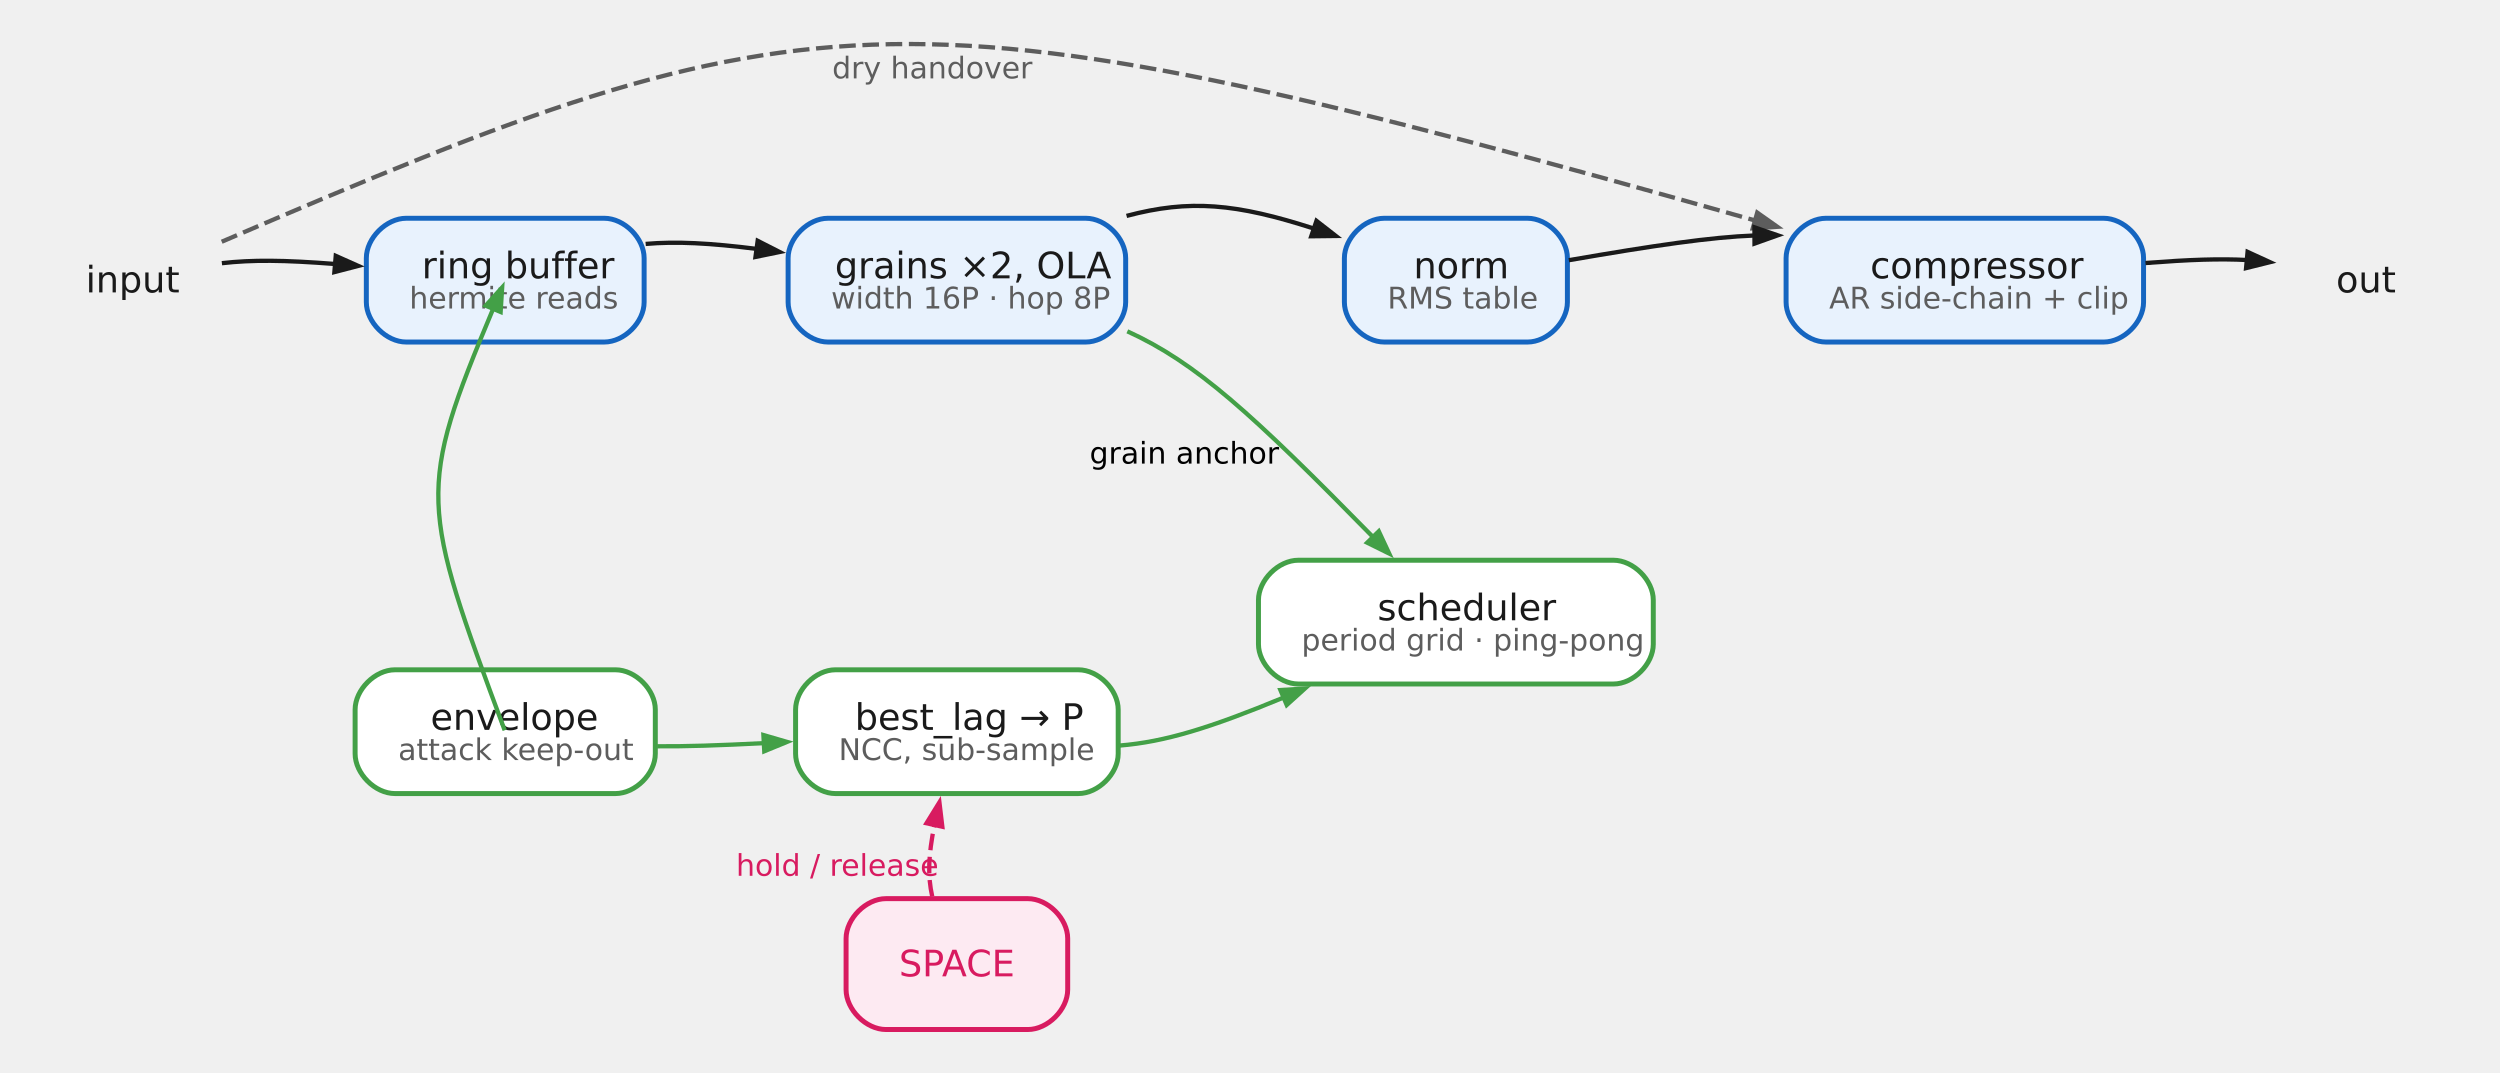
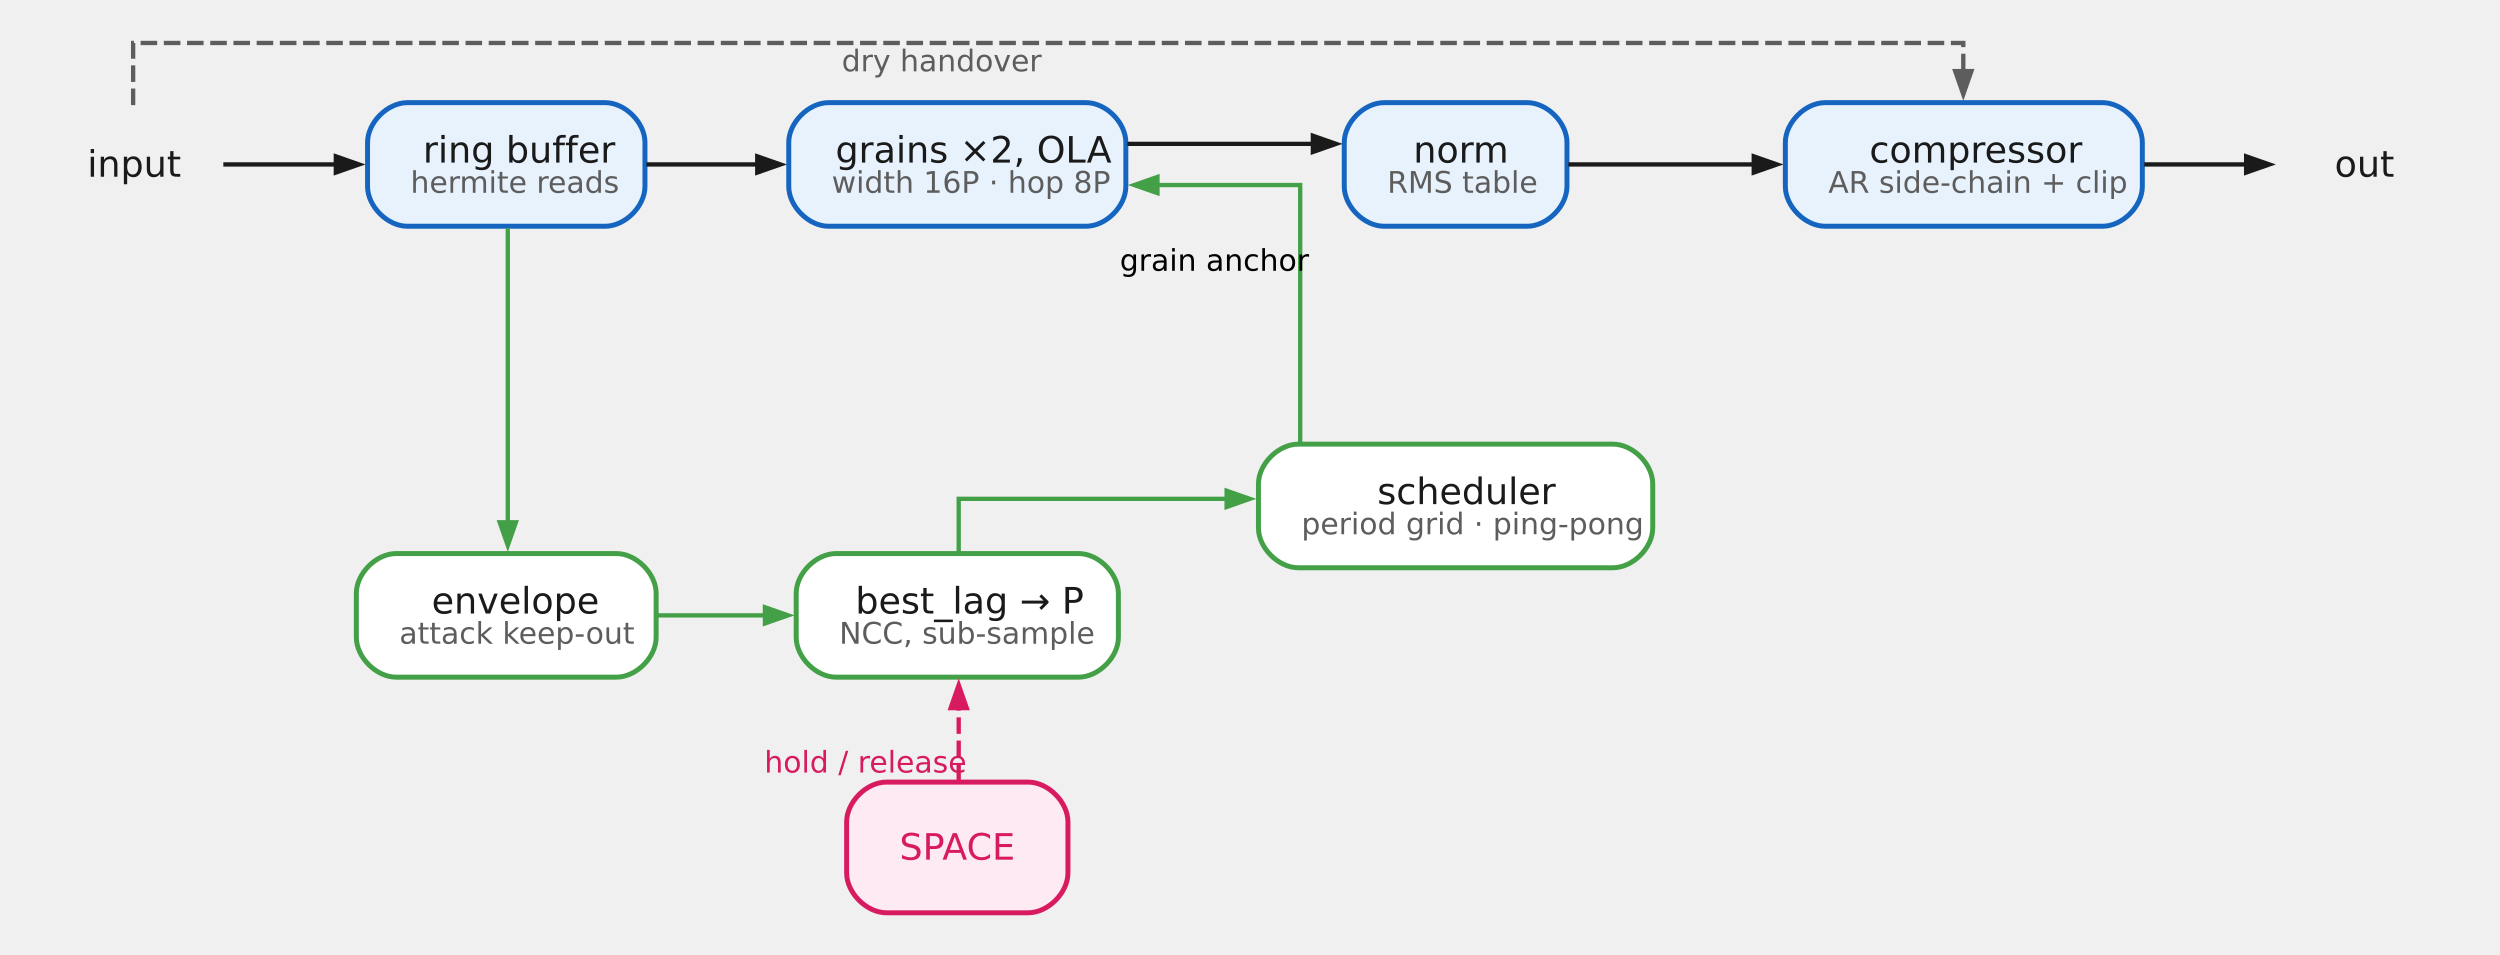
- <svg xmlns="http://www.w3.org/2000/svg" width="720" height="309" viewBox="0.00 0.00 753.00 323.00">
-   <g id="graph0" class="graph" transform="scale(1 1) rotate(0) translate(12.96 310.01)">
+ <svg xmlns="http://www.w3.org/2000/svg" width="720" height="275" viewBox="0.00 0.00 753.00 288.00">
+   <g id="graph0" class="graph" transform="scale(1 1) rotate(0) translate(12.96 275.31)">
    <g id="node1" class="node">
      <text xml:space="preserve" text-anchor="middle" x="27" y="-222.01" font-family="DejaVu Sans, Verdana, sans-serif" font-size="11.00" fill="#1a1a1a">input</text>
    </g>
    <g id="node2" class="node">
      <path fill="#e8f2fd" stroke="#1565c0" stroke-width="1.5" d="M169.05,-244.35C169.05,-244.35 109.38,-244.35 109.38,-244.35 103.38,-244.35 97.38,-238.35 97.38,-232.35 97.38,-232.35 97.38,-219.07 97.38,-219.07 97.38,-213.07 103.38,-207.07 109.38,-207.07 109.38,-207.07 169.05,-207.07 169.05,-207.07 175.05,-207.07 181.05,-213.07 181.05,-219.07 181.05,-219.07 181.05,-232.35 181.05,-232.35 181.05,-238.35 175.05,-244.35 169.05,-244.35" />
      <text xml:space="preserve" text-anchor="start" x="114.09" y="-226.26" font-family="DejaVu Sans, Verdana, sans-serif" font-size="11.00" fill="#1a1a1a">ring buffer</text>
      <text xml:space="preserve" text-anchor="start" x="110.34" y="-217.16" font-family="DejaVu Sans, Verdana, sans-serif" font-size="9.00" fill="#5d5d5d">hermite reads</text>
    </g>
    <g id="edge1" class="edge">
-       <path fill="none" stroke="#1a1a1a" stroke-width="1.3" d="M53.87,-230.82C63.03,-231.86 72.38,-231.78 88.08,-230.57" />
-       <polygon fill="#1a1a1a" stroke="#1a1a1a" stroke-width="1.3" points="88.17,-233.02 94.94,-230 87.76,-228.14 88.17,-233.02" />
+       <path fill="none" stroke="#1a1a1a" stroke-width="1.3" d="M53.88,-225.71C53.88,-225.71 87.81,-225.71 87.81,-225.71" />
+       <polygon fill="#1a1a1a" stroke="#1a1a1a" stroke-width="1.3" points="87.81,-228.16 94.81,-225.71 87.81,-223.26 87.81,-228.16" />
    </g>
    <g id="node5" class="node">
      <path fill="#e8f2fd" stroke="#1565c0" stroke-width="1.5" d="M620.68,-244.35C620.68,-244.35 537.01,-244.35 537.01,-244.35 531.01,-244.35 525.01,-238.35 525.01,-232.35 525.01,-232.35 525.01,-219.07 525.01,-219.07 525.01,-213.07 531.01,-207.07 537.01,-207.07 537.01,-207.07 620.68,-207.07 620.68,-207.07 626.68,-207.07 632.68,-213.07 632.68,-219.07 632.68,-219.07 632.68,-232.35 632.68,-232.35 632.68,-238.35 626.68,-244.35 620.68,-244.35" />
      <text xml:space="preserve" text-anchor="start" x="550.35" y="-226.26" font-family="DejaVu Sans, Verdana, sans-serif" font-size="11.00" fill="#1a1a1a">compressor</text>
      <text xml:space="preserve" text-anchor="start" x="537.97" y="-217.16" font-family="DejaVu Sans, Verdana, sans-serif" font-size="9.00" fill="#5d5d5d">AR side-chain + clip</text>
    </g>
    <g id="edge6" class="edge">
-       <path fill="none" stroke="#5d5d5d" stroke-width="1.3" stroke-dasharray="5,2" d="M53.82,-237.28C233.4,-314.5 257.76,-316.62 515.79,-243.65" />
-       <polygon fill="#5d5d5d" stroke="#5d5d5d" stroke-width="1.3" points="516.32,-246.05 522.38,-241.78 514.98,-241.33 516.32,-246.05" />
-       <text xml:space="preserve" text-anchor="middle" x="267.84" y="-286.48" font-family="DejaVu Sans, Verdana, sans-serif" font-size="9.00" fill="#5d5d5d">dry handover</text>
+       <path fill="none" stroke="#5d5d5d" stroke-width="1.3" stroke-dasharray="5,2" d="M26.68,-243.6C26.68,-252.9 26.68,-262.35 26.68,-262.35 26.68,-262.35 578.68,-262.35 578.68,-262.35 578.68,-262.35 578.68,-253.86 578.68,-253.86" />
+       <polygon fill="#5d5d5d" stroke="#5d5d5d" stroke-width="1.3" points="581.13,-253.86 578.68,-246.86 576.23,-253.86 581.13,-253.86" />
+       <text xml:space="preserve" text-anchor="middle" x="270.55" y="-253.8" font-family="DejaVu Sans, Verdana, sans-serif" font-size="9.00" fill="#5d5d5d">dry handover</text>
    </g>
    <g id="node3" class="node">
      <path fill="#e8f2fd" stroke="#1565c0" stroke-width="1.5" d="M314.09,-244.35C314.09,-244.35 236.42,-244.35 236.42,-244.35 230.42,-244.35 224.42,-238.35 224.42,-232.35 224.42,-232.35 224.42,-219.07 224.42,-219.07 224.42,-213.07 230.42,-207.07 236.42,-207.07 236.42,-207.07 314.09,-207.07 314.09,-207.07 320.09,-207.07 326.09,-213.07 326.09,-219.07 326.09,-219.07 326.09,-232.35 326.09,-232.35 326.09,-238.35 320.09,-244.35 314.09,-244.35" />
      <text xml:space="preserve" text-anchor="start" x="238.51" y="-226.26" font-family="DejaVu Sans, Verdana, sans-serif" font-size="11.00" fill="#1a1a1a">grains ×2, OLA</text>
      <text xml:space="preserve" text-anchor="start" x="237.38" y="-217.16" font-family="DejaVu Sans, Verdana, sans-serif" font-size="9.00" fill="#5d5d5d">width 16P · hop 8P</text>
    </g>
    <g id="edge2" class="edge">
-       <path fill="none" stroke="#1a1a1a" stroke-width="1.3" d="M181.51,-236.62C190.68,-237.42 200.76,-236.91 215.27,-235.08" />
-       <polygon fill="#1a1a1a" stroke="#1a1a1a" stroke-width="1.3" points="215.25,-237.56 221.86,-234.19 214.59,-232.7 215.25,-237.56" />
+       <path fill="none" stroke="#1a1a1a" stroke-width="1.3" d="M181.51,-225.71C181.51,-225.71 214.92,-225.71 214.92,-225.71" />
+       <polygon fill="#1a1a1a" stroke="#1a1a1a" stroke-width="1.3" points="214.92,-228.16 221.92,-225.71 214.92,-223.26 214.92,-228.16" />
    </g>
    <g id="node7" class="node">
      <path fill="white" stroke="#43a047" stroke-width="1.5" d="M172.42,-108.35C172.42,-108.35 106,-108.35 106,-108.35 100,-108.35 94,-102.35 94,-96.35 94,-96.35 94,-83.07 94,-83.07 94,-77.07 100,-71.07 106,-71.07 106,-71.07 172.42,-71.07 172.42,-71.07 178.42,-71.07 184.42,-77.07 184.42,-83.07 184.42,-83.07 184.42,-96.35 184.42,-96.35 184.42,-102.35 178.42,-108.35 172.42,-108.35" />
      <text xml:space="preserve" text-anchor="start" x="116.71" y="-90.26" font-family="DejaVu Sans, Verdana, sans-serif" font-size="11.00" fill="#1a1a1a">envelope</text>
      <text xml:space="preserve" text-anchor="start" x="106.96" y="-81.16" font-family="DejaVu Sans, Verdana, sans-serif" font-size="9.00" fill="#5d5d5d">attack keep-out</text>
    </g>
    <g id="edge7" class="edge">
-       <path fill="none" stroke="#43a047" stroke-width="1.3" d="M139.05,-90.13C113.6,-158.61 112.45,-161.92 135.62,-217.18" />
-       <polygon fill="#43a047" stroke="#43a047" stroke-width="1.3" points="133.32,-218.02 138.29,-223.52 137.83,-216.12 133.32,-218.02" />
+       <path fill="none" stroke="#43a047" stroke-width="1.3" d="M139.68,-206.51C139.68,-206.51 139.68,-117.78 139.68,-117.78" />
+       <polygon fill="#43a047" stroke="#43a047" stroke-width="1.3" points="142.13,-117.78 139.68,-110.78 137.23,-117.78 142.13,-117.78" />
    </g>
    <g id="node4" class="node">
      <path fill="#e8f2fd" stroke="#1565c0" stroke-width="1.5" d="M447.14,-244.35C447.14,-244.35 403.97,-244.35 403.97,-244.35 397.97,-244.35 391.97,-238.35 391.97,-232.35 391.97,-232.35 391.97,-219.07 391.97,-219.07 391.97,-213.07 397.97,-207.07 403.97,-207.07 403.97,-207.07 447.14,-207.07 447.14,-207.07 453.14,-207.07 459.14,-213.07 459.14,-219.07 459.14,-219.07 459.14,-232.35 459.14,-232.35 459.14,-238.35 453.14,-244.35 447.14,-244.35" />
      <text xml:space="preserve" text-anchor="start" x="412.8" y="-226.26" font-family="DejaVu Sans, Verdana, sans-serif" font-size="11.00" fill="#1a1a1a">norm</text>
      <text xml:space="preserve" text-anchor="start" x="404.93" y="-217.16" font-family="DejaVu Sans, Verdana, sans-serif" font-size="9.00" fill="#5d5d5d">RMS table</text>
    </g>
    <g id="edge3" class="edge">
-       <path fill="none" stroke="#1a1a1a" stroke-width="1.3" d="M326.36,-245.06C345.37,-250.11 359.32,-248.83 382.89,-241.21" />
-       <polygon fill="#1a1a1a" stroke="#1a1a1a" stroke-width="1.3" points="383.56,-243.57 389.41,-239.02 381.99,-238.93 383.56,-243.57" />
+       <path fill="none" stroke="#1a1a1a" stroke-width="1.3" d="M326.56,-231.92C326.56,-231.92 382.5,-231.92 382.5,-231.92" />
+       <polygon fill="#1a1a1a" stroke="#1a1a1a" stroke-width="1.3" points="382.5,-234.37 389.5,-231.92 382.5,-229.47 382.5,-234.37" />
    </g>
    <g id="edge4" class="edge">
-       <path fill="none" stroke="#1a1a1a" stroke-width="1.3" d="M459.58,-231.72C485.34,-236.17 502.19,-238.66 515.63,-239.17" />
-       <polygon fill="#1a1a1a" stroke="#1a1a1a" stroke-width="1.3" points="515.48,-241.62 522.49,-239.21 515.5,-236.72 515.48,-241.62" />
+       <path fill="none" stroke="#1a1a1a" stroke-width="1.3" d="M459.57,-225.71C459.57,-225.71 515.48,-225.71 515.48,-225.71" />
+       <polygon fill="#1a1a1a" stroke="#1a1a1a" stroke-width="1.3" points="515.48,-228.16 522.48,-225.71 515.48,-223.26 515.48,-228.16" />
    </g>
    <g id="node6" class="node">
      <text xml:space="preserve" text-anchor="middle" x="699.68" y="-222.01" font-family="DejaVu Sans, Verdana, sans-serif" font-size="11.00" fill="#1a1a1a">out</text>
    </g>
    <g id="edge5" class="edge">
-       <path fill="none" stroke="#1a1a1a" stroke-width="1.3" d="M633.26,-230.87C646.65,-231.91 655.79,-232.21 663.87,-231.77" />
-       <polygon fill="#1a1a1a" stroke="#1a1a1a" stroke-width="1.3" points="664.01,-234.22 670.75,-231.13 663.56,-229.34 664.01,-234.22" />
+       <path fill="none" stroke="#1a1a1a" stroke-width="1.3" d="M633.25,-225.71C633.25,-225.71 663.99,-225.71 663.99,-225.71" />
+       <polygon fill="#1a1a1a" stroke="#1a1a1a" stroke-width="1.3" points="663.99,-228.16 670.99,-225.71 663.99,-223.26 663.99,-228.16" />
    </g>
    <g id="node8" class="node">
      <path fill="white" stroke="#43a047" stroke-width="1.5" d="M311.84,-108.35C311.84,-108.35 238.67,-108.35 238.67,-108.35 232.67,-108.35 226.67,-102.35 226.67,-96.35 226.67,-96.35 226.67,-83.07 226.67,-83.07 226.67,-77.07 232.67,-71.07 238.67,-71.07 238.67,-71.07 311.84,-71.07 311.84,-71.07 317.84,-71.07 323.84,-77.07 323.84,-83.07 323.84,-83.07 323.84,-96.35 323.84,-96.35 323.84,-102.35 317.84,-108.35 311.84,-108.35" />
      <text xml:space="preserve" text-anchor="start" x="244.51" y="-90.26" font-family="DejaVu Sans, Verdana, sans-serif" font-size="11.00" fill="#1a1a1a">best_lag → P</text>
      <text xml:space="preserve" text-anchor="start" x="239.63" y="-81.16" font-family="DejaVu Sans, Verdana, sans-serif" font-size="9.00" fill="#5d5d5d">NCC, sub-sample</text>
    </g>
    <g id="edge8" class="edge">
-       <path fill="none" stroke="#43a047" stroke-width="1.3" d="M184.96,-85.31C193.43,-85.24 203.47,-85.56 217.4,-86.27" />
-       <polygon fill="#43a047" stroke="#43a047" stroke-width="1.3" points="216.98,-88.7 224.1,-86.63 217.24,-83.81 216.98,-88.7" />
+       <path fill="none" stroke="#43a047" stroke-width="1.3" d="M184.89,-89.71C184.89,-89.71 217.23,-89.71 217.23,-89.71" />
+       <polygon fill="#43a047" stroke="#43a047" stroke-width="1.3" points="217.23,-92.16 224.23,-89.71 217.23,-87.26 217.23,-92.16" />
    </g>
    <g id="node9" class="node">
      <path fill="white" stroke="#43a047" stroke-width="1.5" d="M473.01,-141.35C473.01,-141.35 378.09,-141.35 378.09,-141.35 372.09,-141.35 366.09,-135.35 366.09,-129.35 366.09,-129.35 366.09,-116.07 366.09,-116.07 366.09,-110.07 372.09,-104.07 378.09,-104.07 378.09,-104.07 473.01,-104.07 473.01,-104.07 479.01,-104.07 485.01,-110.07 485.01,-116.07 485.01,-116.07 485.01,-129.35 485.01,-129.35 485.01,-135.35 479.01,-141.35 473.01,-141.35" />
      <text xml:space="preserve" text-anchor="start" x="401.93" y="-123.26" font-family="DejaVu Sans, Verdana, sans-serif" font-size="11.00" fill="#1a1a1a">scheduler</text>
      <text xml:space="preserve" text-anchor="start" x="379.05" y="-114.16" font-family="DejaVu Sans, Verdana, sans-serif" font-size="9.00" fill="#5d5d5d">period grid · ping-pong</text>
    </g>
    <g id="edge9" class="edge">
-       <path fill="none" stroke="#43a047" stroke-width="1.3" d="M324.24,-85.53C337.85,-86.62 351.5,-90.82 373.7,-100.01" />
-       <polygon fill="#43a047" stroke="#43a047" stroke-width="1.3" points="372.7,-102.25 380.1,-102.71 374.6,-97.74 372.7,-102.25" />
+       <path fill="none" stroke="#43a047" stroke-width="1.3" d="M275.68,-108.93C275.68,-117.13 275.68,-124.85 275.68,-124.85 275.68,-124.85 356.49,-124.85 356.49,-124.85" />
+       <polygon fill="#43a047" stroke="#43a047" stroke-width="1.3" points="356.49,-127.3 363.49,-124.85 356.49,-122.4 356.49,-127.3" />
    </g>
    <g id="edge10" class="edge">
-       <path fill="none" stroke="#43a047" stroke-width="1.3" d="M326.59,-210.3C347.33,-200.84 364.07,-185.6 400.78,-148.15" />
-       <polygon fill="#43a047" stroke="#43a047" stroke-width="1.3" points="402.33,-150.07 405.47,-143.35 398.83,-146.64 402.33,-150.07" />
-       <text xml:space="preserve" text-anchor="middle" x="343.76" y="-170.45" font-family="DejaVu Sans, Verdana, sans-serif" font-size="9.00">grain anchor</text>
+       <path fill="none" stroke="#43a047" stroke-width="1.3" d="M378.68,-141.83C378.68,-170.04 378.68,-219.5 378.68,-219.5 378.68,-219.5 335.63,-219.5 335.63,-219.5" />
+       <polygon fill="#43a047" stroke="#43a047" stroke-width="1.3" points="335.63,-217.05 328.63,-219.5 335.63,-221.95 335.63,-217.05" />
+       <text xml:space="preserve" text-anchor="middle" x="352.81" y="-193.64" font-family="DejaVu Sans, Verdana, sans-serif" font-size="9.00">grain anchor</text>
    </g>
    <g id="node10" class="node">
      <path fill="#fdeaf2" stroke="#d81b60" stroke-width="1.5" d="M296.63,-39.42C296.63,-39.42 253.88,-39.42 253.88,-39.42 247.88,-39.42 241.88,-33.42 241.88,-27.42 241.88,-27.42 241.88,-12 241.88,-12 241.88,-6 247.88,0 253.88,0 253.88,0 296.63,0 296.63,0 302.63,0 308.63,-6 308.63,-12 308.63,-12 308.63,-27.42 308.63,-27.42 308.63,-33.42 302.63,-39.42 296.63,-39.42" />
      <text xml:space="preserve" text-anchor="middle" x="275.26" y="-16.01" font-family="DejaVu Sans, Verdana, sans-serif" font-size="11.00" fill="#d81b60">SPACE</text>
    </g>
    <g id="edge11" class="edge">
-       <path fill="none" stroke="#d81b60" stroke-width="1.3" stroke-dasharray="5,2" d="M267.82,-40.09C266.43,-46.41 266.65,-52.3 268.49,-61.63" />
-       <polygon fill="#d81b60" stroke="#d81b60" stroke-width="1.3" points="266.09,-62.13 269.99,-68.44 270.87,-61.08 266.09,-62.13" />
-       <text xml:space="preserve" text-anchor="middle" x="239.24" y="-46.3" font-family="DejaVu Sans, Verdana, sans-serif" font-size="9.00" fill="#d81b60">hold / release</text>
+       <path fill="none" stroke="#d81b60" stroke-width="1.3" stroke-dasharray="5,2" d="M275.68,-39.96C275.68,-39.96 275.68,-61.74 275.68,-61.74" />
+       <polygon fill="#d81b60" stroke="#d81b60" stroke-width="1.3" points="273.23,-61.74 275.68,-68.74 278.13,-61.74 273.23,-61.74" />
+       <text xml:space="preserve" text-anchor="middle" x="247.56" y="-42.3" font-family="DejaVu Sans, Verdana, sans-serif" font-size="9.00" fill="#d81b60">hold / release</text>
    </g>
  </g>
</svg>
